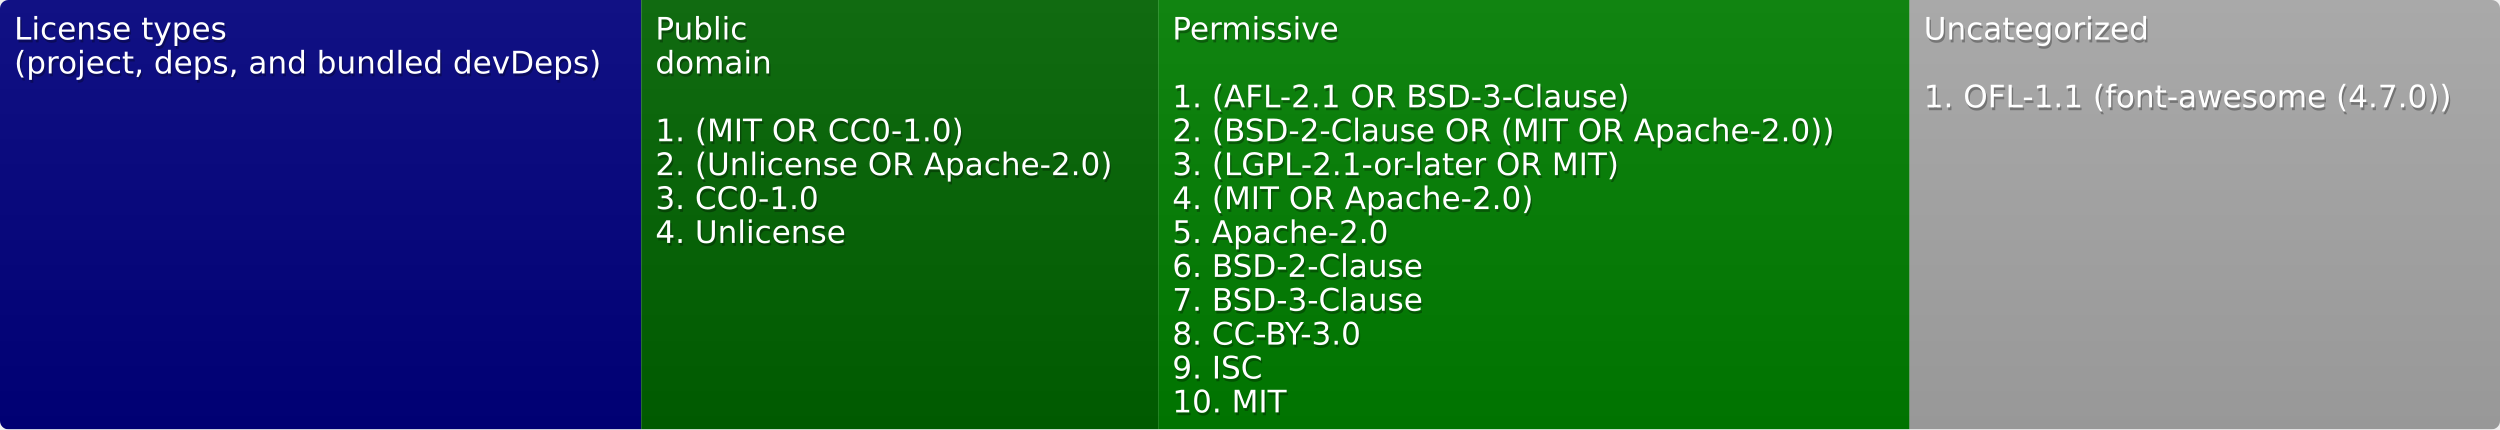
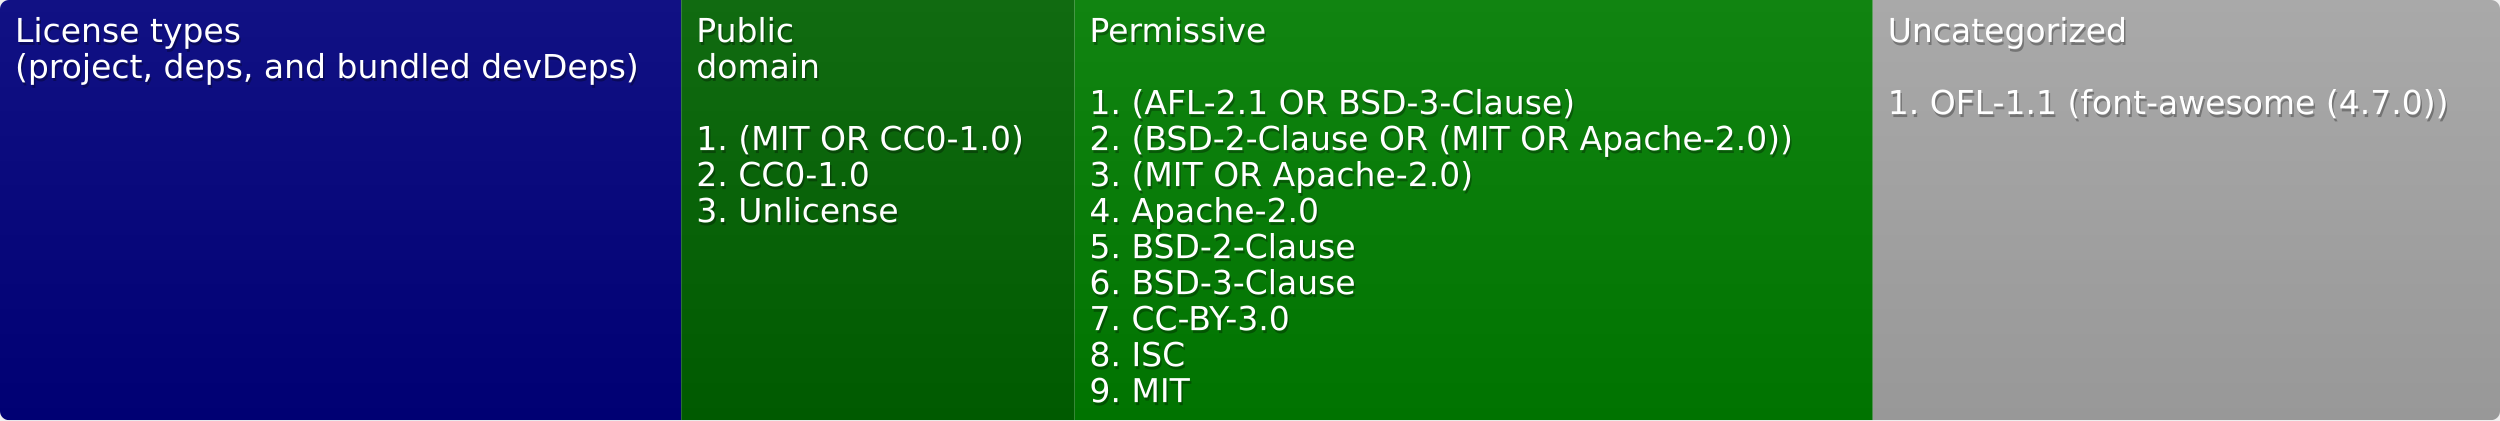
- <svg xmlns="http://www.w3.org/2000/svg" width="885" height="152">
+ <svg xmlns="http://www.w3.org/2000/svg" width="833" height="140">
  <defs>
    <style>text{font-size:11px;font-family:Verdana,DejaVu Sans,Geneva,sans-serif}text.shadow{fill:#010101;fill-opacity:.3}text.high{fill:#fff}</style>
    <linearGradient id="smooth" x2="0" y2="100%">
      <stop offset="0" stop-color="#aaa" stop-opacity=".1" />
      <stop offset="1" stop-opacity=".1" />
    </linearGradient>
    <mask id="round">
      <rect width="100%" height="100%" rx="3" fill="#fff" />
    </mask>
  </defs>
  <g id="bg" mask="url(#round)">
-     <path fill="navy" d="M0 0h227v152H0z" />
-     <path fill="#006400" d="M227 0h183v152H227z" />
-     <path fill="green" d="M410 0h266v152H410z" />
-     <path fill="#a9a9a9" d="M676 0h209v152H676z" />
-     <path fill="url(#smooth)" d="M0 0h885v152H0z" />
+     <path fill="navy" d="M0 0h227v140H0z" />
+     <path fill="#006400" d="M227 0h131v140H227z" />
+     <path fill="green" d="M358 0h266v140H358z" />
+     <path fill="#a9a9a9" d="M624 0h209v140H624z" />
+     <path fill="url(#smooth)" d="M0 0h833v140H0z" />
  </g>
  <g id="fg">
    <text class="shadow" x="5.5" y="15">License types</text>
    <text class="high" x="5" y="14">License types</text>
    <text class="shadow" x="5.5" y="27">(project, deps, and bundled devDeps)</text>
    <text class="high" x="5" y="26">(project, deps, and bundled devDeps)</text>
    <text class="shadow" x="232.5" y="15">Public</text>
    <text class="high" x="232" y="14">Public</text>
    <text class="shadow" x="232.5" y="27">domain</text>
    <text class="high" x="232" y="26">domain</text>
    <text class="shadow" x="232.5" y="51">1. (MIT OR CC0-1.0)</text>
    <text class="high" x="232" y="50">1. (MIT OR CC0-1.0)</text>
-     <text class="shadow" x="232.5" y="63">2. (Unlicense OR Apache-2.0)</text>
-     <text class="high" x="232" y="62">2. (Unlicense OR Apache-2.0)</text>
-     <text class="shadow" x="232.5" y="75">3. CC0-1.0</text>
-     <text class="high" x="232" y="74">3. CC0-1.0</text>
-     <text class="shadow" x="232.5" y="87">4. Unlicense</text>
-     <text class="high" x="232" y="86">4. Unlicense</text>
-     <text class="shadow" x="415.5" y="15">Permissive</text>
-     <text class="high" x="415" y="14">Permissive</text>
-     <text class="shadow" x="415.5" y="39">1. (AFL-2.1 OR BSD-3-Clause)</text>
-     <text class="high" x="415" y="38">1. (AFL-2.1 OR BSD-3-Clause)</text>
-     <text class="shadow" x="415.5" y="51">2. (BSD-2-Clause OR (MIT OR Apache-2.0))</text>
-     <text class="high" x="415" y="50">2. (BSD-2-Clause OR (MIT OR Apache-2.0))</text>
-     <text class="shadow" x="415.5" y="63">3. (LGPL-2.1-or-later OR MIT)</text>
-     <text class="high" x="415" y="62">3. (LGPL-2.1-or-later OR MIT)</text>
-     <text class="shadow" x="415.5" y="75">4. (MIT OR Apache-2.0)</text>
-     <text class="high" x="415" y="74">4. (MIT OR Apache-2.0)</text>
-     <text class="shadow" x="415.5" y="87">5. Apache-2.0</text>
-     <text class="high" x="415" y="86">5. Apache-2.0</text>
-     <text class="shadow" x="415.5" y="99">6. BSD-2-Clause</text>
-     <text class="high" x="415" y="98">6. BSD-2-Clause</text>
-     <text class="shadow" x="415.5" y="111">7. BSD-3-Clause</text>
-     <text class="high" x="415" y="110">7. BSD-3-Clause</text>
-     <text class="shadow" x="415.5" y="123">8. CC-BY-3.0</text>
-     <text class="high" x="415" y="122">8. CC-BY-3.0</text>
-     <text class="shadow" x="415.5" y="135">9. ISC</text>
-     <text class="high" x="415" y="134">9. ISC</text>
-     <text class="shadow" x="415.5" y="147">10. MIT</text>
-     <text class="high" x="415" y="146">10. MIT</text>
-     <text class="shadow" x="681.5" y="15">Uncategorized</text>
-     <text class="high" x="681" y="14">Uncategorized</text>
-     <text class="shadow" x="681.5" y="39">1. OFL-1.1 (font-awesome (4.7.0))</text>
-     <text class="high" x="681" y="38">1. OFL-1.1 (font-awesome (4.7.0))</text>
+     <text class="shadow" x="232.5" y="63">2. CC0-1.0</text>
+     <text class="high" x="232" y="62">2. CC0-1.0</text>
+     <text class="shadow" x="232.5" y="75">3. Unlicense</text>
+     <text class="high" x="232" y="74">3. Unlicense</text>
+     <text class="shadow" x="363.5" y="15">Permissive</text>
+     <text class="high" x="363" y="14">Permissive</text>
+     <text class="shadow" x="363.5" y="39">1. (AFL-2.1 OR BSD-3-Clause)</text>
+     <text class="high" x="363" y="38">1. (AFL-2.1 OR BSD-3-Clause)</text>
+     <text class="shadow" x="363.5" y="51">2. (BSD-2-Clause OR (MIT OR Apache-2.0))</text>
+     <text class="high" x="363" y="50">2. (BSD-2-Clause OR (MIT OR Apache-2.0))</text>
+     <text class="shadow" x="363.5" y="63">3. (MIT OR Apache-2.0)</text>
+     <text class="high" x="363" y="62">3. (MIT OR Apache-2.0)</text>
+     <text class="shadow" x="363.5" y="75">4. Apache-2.0</text>
+     <text class="high" x="363" y="74">4. Apache-2.0</text>
+     <text class="shadow" x="363.5" y="87">5. BSD-2-Clause</text>
+     <text class="high" x="363" y="86">5. BSD-2-Clause</text>
+     <text class="shadow" x="363.5" y="99">6. BSD-3-Clause</text>
+     <text class="high" x="363" y="98">6. BSD-3-Clause</text>
+     <text class="shadow" x="363.5" y="111">7. CC-BY-3.0</text>
+     <text class="high" x="363" y="110">7. CC-BY-3.0</text>
+     <text class="shadow" x="363.5" y="123">8. ISC</text>
+     <text class="high" x="363" y="122">8. ISC</text>
+     <text class="shadow" x="363.5" y="135">9. MIT</text>
+     <text class="high" x="363" y="134">9. MIT</text>
+     <text class="shadow" x="629.5" y="15">Uncategorized</text>
+     <text class="high" x="629" y="14">Uncategorized</text>
+     <text class="shadow" x="629.5" y="39">1. OFL-1.1 (font-awesome (4.7.0))</text>
+     <text class="high" x="629" y="38">1. OFL-1.1 (font-awesome (4.7.0))</text>
  </g>
</svg>
